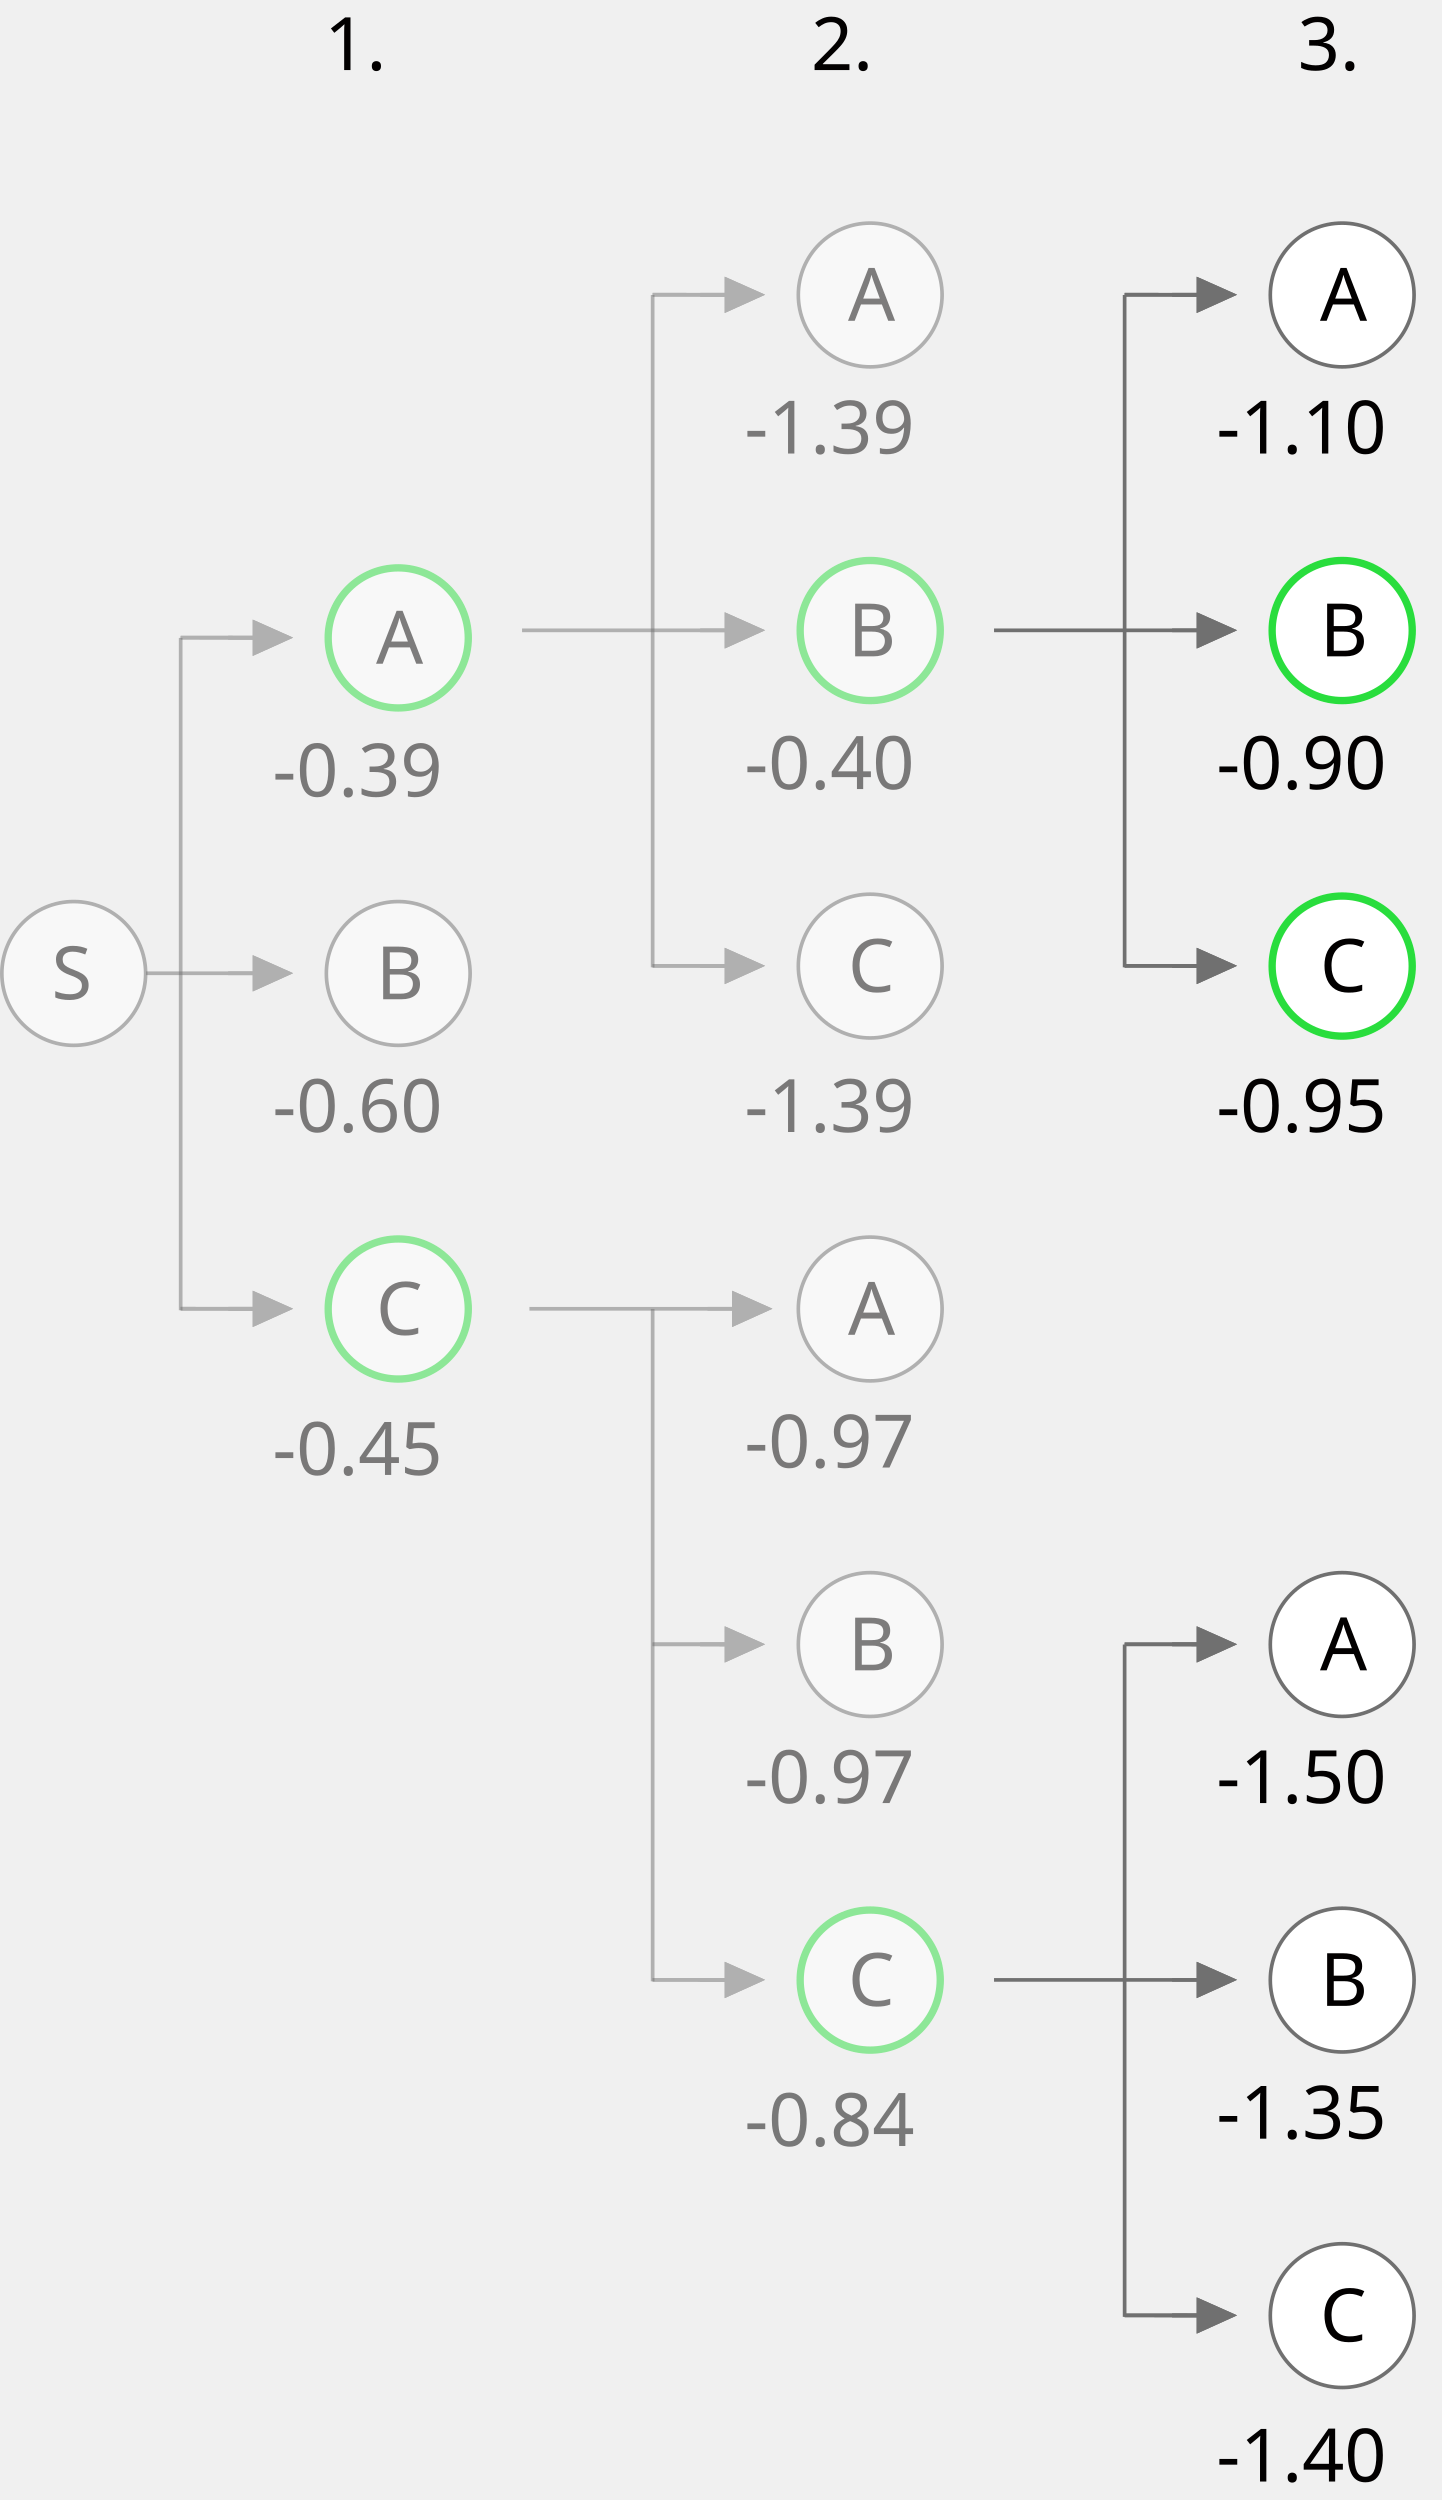
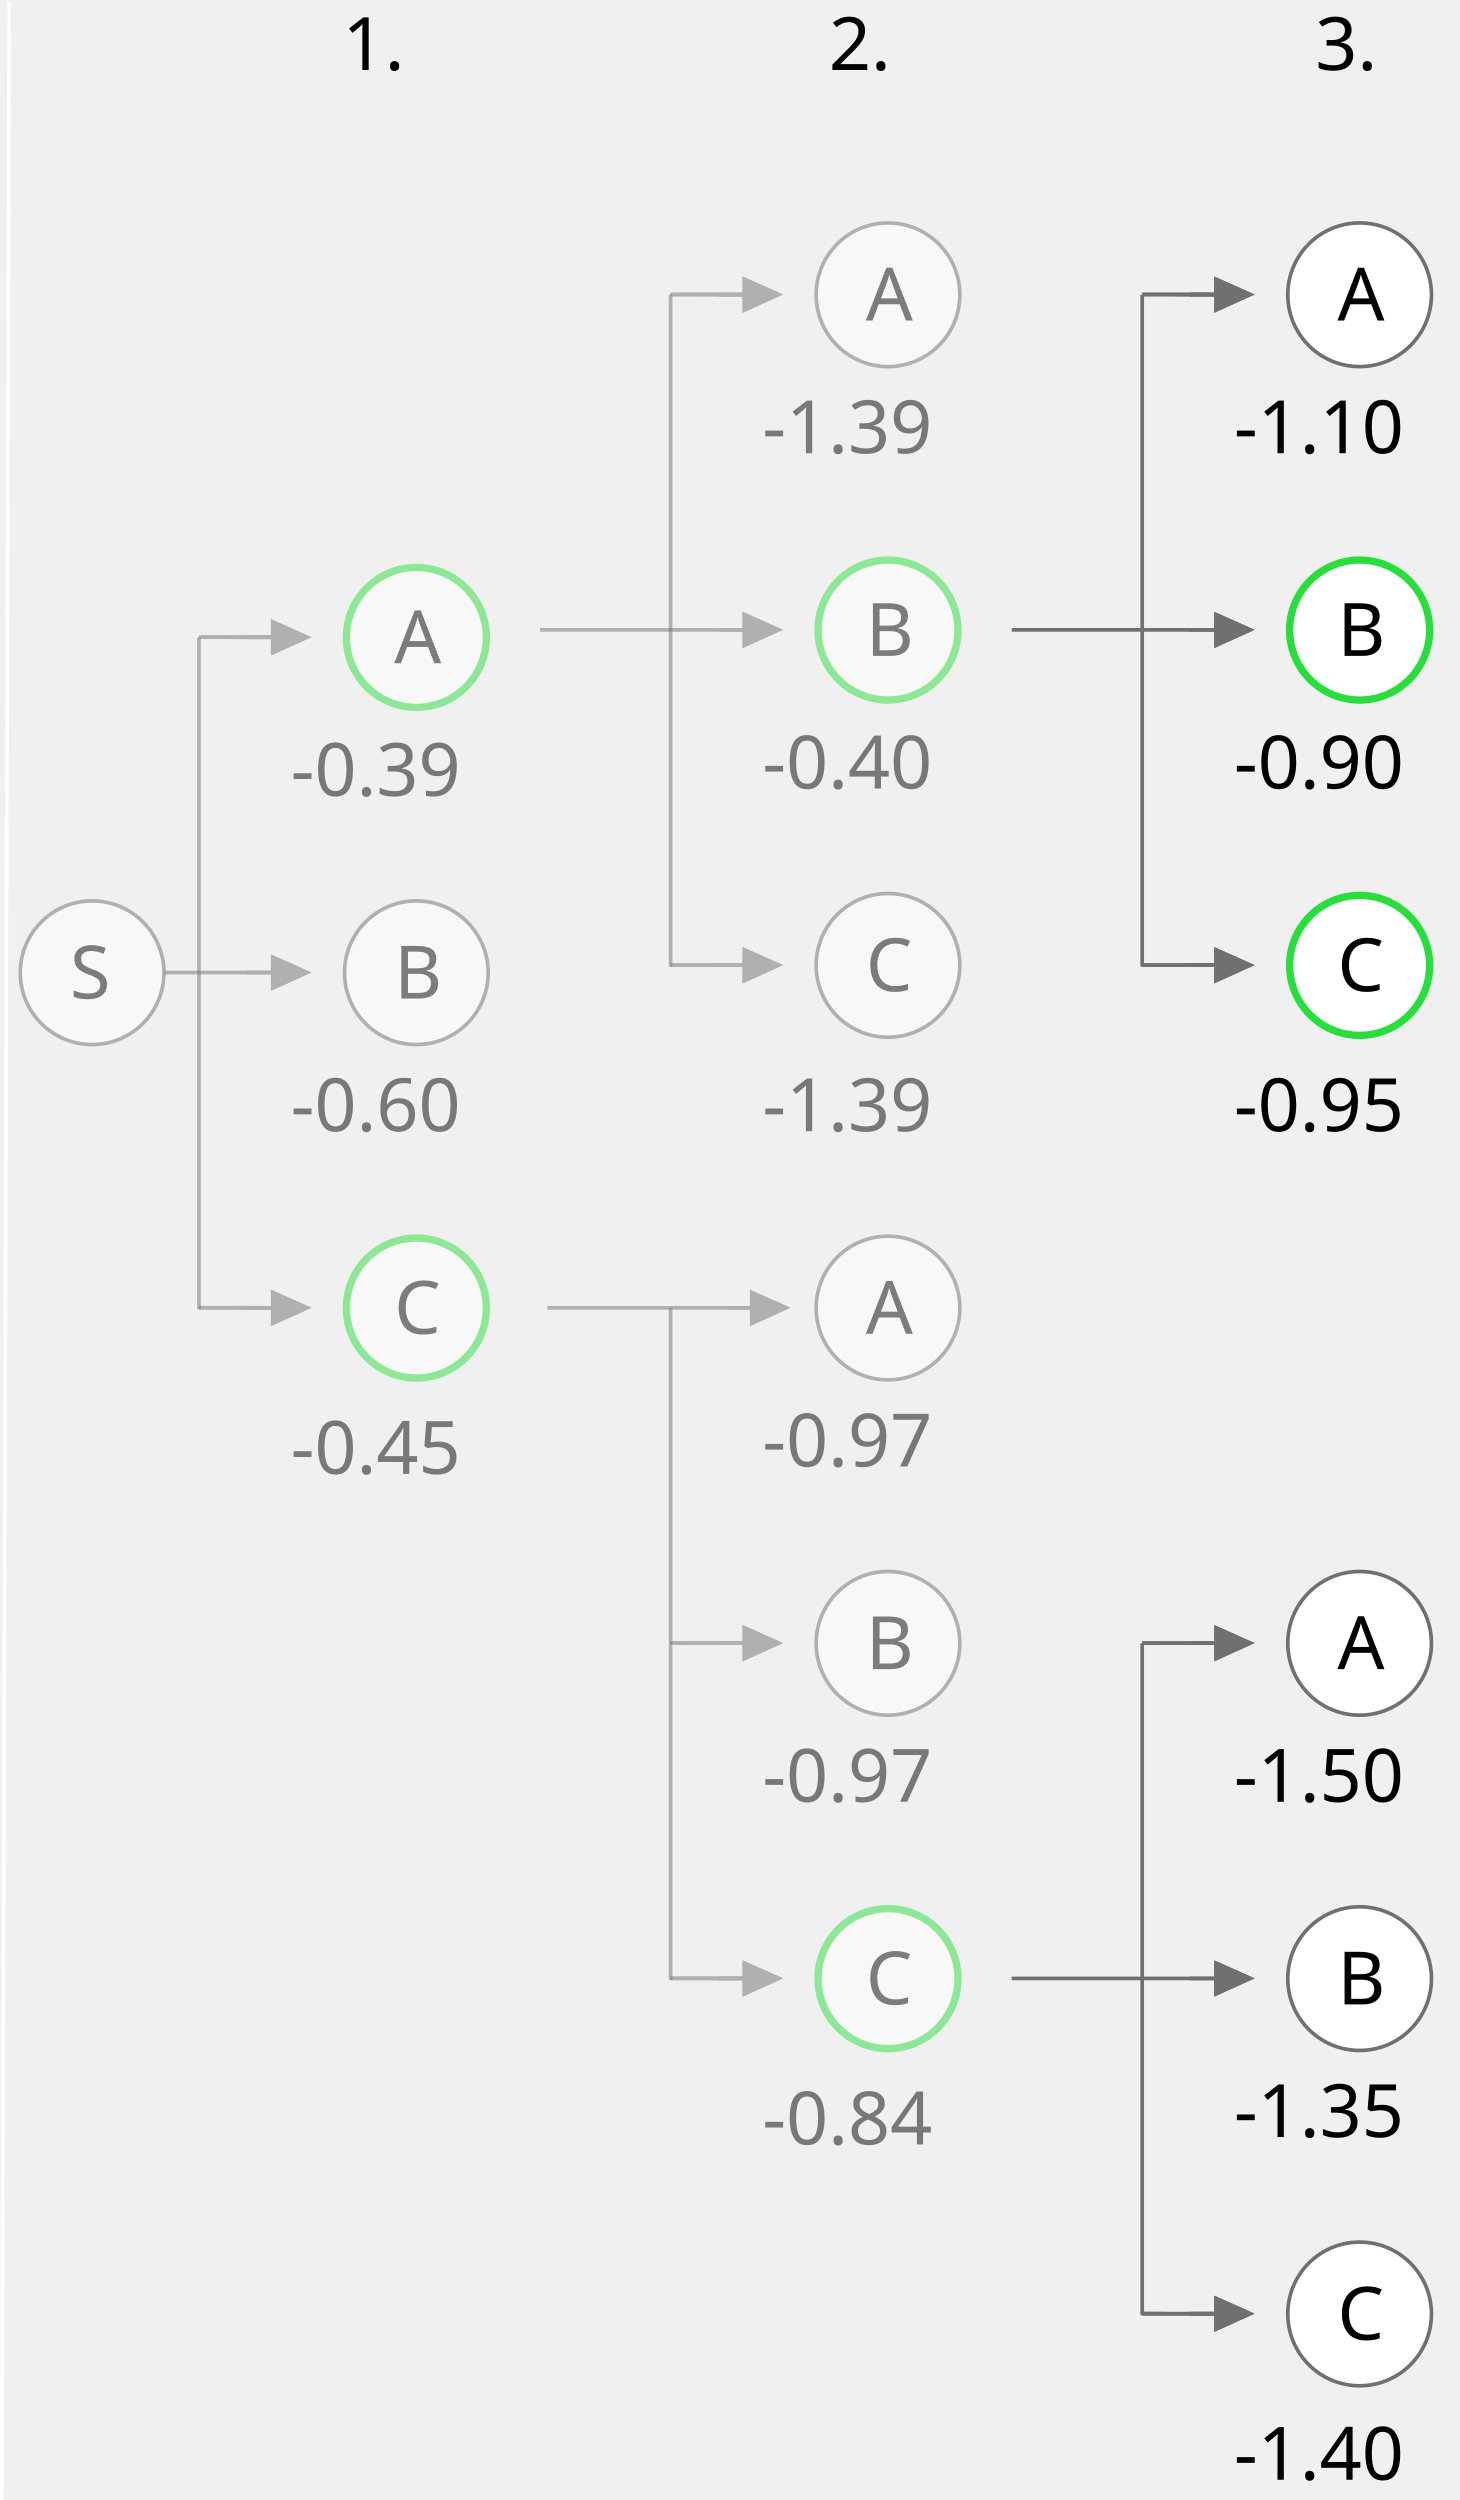
- <svg xmlns="http://www.w3.org/2000/svg" viewBox="0 0 391 678">
+ <svg xmlns="http://www.w3.org/2000/svg" viewBox="0 0 396 678.501">
  <defs>
-     <style>.a,.d,.e,.f,.g,.h{opacity:0.5;}.b,.m{fill:#707070;}.c,.g,.n{fill:none;}.c,.d,.g,.i{stroke:#707070;}.d,.f,.i,.k{fill:#fff;}.e,.j{fill:#020000;}.e,.h,.j{font-size:20px;font-family:Hack-Regular, Hack;}.f,.k{stroke:#29dd3d;stroke-width:2px;}.l,.m{stroke:none;}</style>
+     <style>.a,.d,.e,.f,.g,.h{opacity:0.5;}.b,.n{fill:#707070;}.c,.g,.l,.o{fill:none;}.c,.d,.g,.i{stroke:#707070;}.d,.f,.i,.k{fill:#fff;}.e,.j{fill:#020000;}.e,.h,.j{font-size:20px;font-family:Hack-Regular, Hack;}.f,.k{stroke:#29dd3d;stroke-width:2px;}.l{stroke:#fff;}.m,.n{stroke:none;}</style>
  </defs>
-   <g transform="translate(-5998 -2389)">
+   <g transform="translate(-5993 -2389)">
    <g class="a" transform="translate(7111.5 2765.429) rotate(90)">
      <g class="b" transform="translate(-203.5 1034) rotate(45)">
-         <path class="l" d="M 4.489 10.315 L 0.865 0.86 L 10.364 4.44 L 7.402 7.402 L 4.489 10.315 Z" />
-         <path class="m" d="M 1.731 1.721 L 4.68 9.417 L 7.049 7.049 L 9.462 4.635 L 1.731 1.721 M 4.76837158203125e-06 -4.76837158203125e-06 L 11.265 4.246 L 7.756 7.756 L 4.298 11.213 L 4.76837158203125e-06 -4.76837158203125e-06 Z" />
-       </g>
-       <line class="c" y2="16" transform="translate(-203.482 1035.627)" />
-       <line class="c" x1="0.018" y2="28.873" transform="translate(-203.5 1035.627)" />
-       <g class="b" transform="translate(-203.5 1034) rotate(45)">
-         <path class="l" d="M 4.489 10.315 L 0.865 0.86 L 10.364 4.44 L 7.402 7.402 L 4.489 10.315 Z" />
-         <path class="m" d="M 1.731 1.721 L 4.68 9.417 L 7.049 7.049 L 9.462 4.635 L 1.731 1.721 M 4.76837158203125e-06 -4.76837158203125e-06 L 11.265 4.246 L 7.756 7.756 L 4.298 11.213 L 4.76837158203125e-06 -4.76837158203125e-06 Z" />
+         <path class="m" d="M 4.489 10.315 L 0.865 0.86 L 10.364 4.44 L 7.402 7.402 L 4.489 10.315 Z" />
+         <path class="n" d="M 1.731 1.721 L 4.68 9.417 L 7.049 7.049 L 9.462 4.635 L 1.731 1.721 M 4.76837158203125e-06 -4.76837158203125e-06 L 11.265 4.246 L 7.756 7.756 L 4.298 11.213 L 4.76837158203125e-06 -4.76837158203125e-06 Z" />
+       </g>
+       <line class="c" y2="16" transform="translate(-203.482 1035.627)" />
+       <line class="c" x1="0.018" y2="28.873" transform="translate(-203.5 1035.627)" />
+       <g class="b" transform="translate(-203.5 1034) rotate(45)">
+         <path class="m" d="M 4.489 10.315 L 0.865 0.86 L 10.364 4.44 L 7.402 7.402 L 4.489 10.315 Z" />
+         <path class="n" d="M 1.731 1.721 L 4.68 9.417 L 7.049 7.049 L 9.462 4.635 L 1.731 1.721 M 4.76837158203125e-06 -4.76837158203125e-06 L 11.265 4.246 L 7.756 7.756 L 4.298 11.213 L 4.76837158203125e-06 -4.76837158203125e-06 Z" />
      </g>
      <line class="c" y2="16" transform="translate(-203.482 1035.627)" />
      <line class="c" x1="0.018" y2="28.873" transform="translate(-203.5 1035.627)" />
    </g>
    <g class="d" transform="translate(5998 2633)">
-       <circle class="l" cx="20" cy="20" r="20" />
-       <circle class="n" cx="20" cy="20" r="19.5" />
+       <circle class="m" cx="20" cy="20" r="20" />
+       <circle class="o" cx="20" cy="20" r="19.5" />
    </g>
    <text class="e" transform="translate(6018 2660)">
      <tspan x="-6.021" y="0">S</tspan>
    </text>
    <g class="f" transform="translate(6086 2542)">
-       <circle class="l" cx="20" cy="20" r="20" />
-       <circle class="n" cx="20" cy="20" r="19" />
+       <circle class="m" cx="20" cy="20" r="20" />
+       <circle class="o" cx="20" cy="20" r="19" />
    </g>
    <text class="e" transform="translate(6106 2569)">
      <tspan x="-6.021" y="0">A</tspan>
    </text>
    <g class="d" transform="translate(6086 2633)">
-       <circle class="l" cx="20" cy="20" r="20" />
-       <circle class="n" cx="20" cy="20" r="19.5" />
+       <circle class="m" cx="20" cy="20" r="20" />
+       <circle class="o" cx="20" cy="20" r="19.5" />
    </g>
    <text class="e" transform="translate(6106 2660)">
      <tspan x="-6.021" y="0">B</tspan>
    </text>
    <g class="f" transform="translate(6086 2724)">
-       <circle class="l" cx="20" cy="20" r="20" />
-       <circle class="n" cx="20" cy="20" r="19" />
+       <circle class="m" cx="20" cy="20" r="20" />
+       <circle class="o" cx="20" cy="20" r="19" />
    </g>
    <text class="e" transform="translate(6106 2751)">
      <tspan x="-6.021" y="0">C</tspan>
    </text>
    <path class="g" d="M.018,0" transform="translate(6075.873 2652.929) rotate(90)" />
    <g class="a" transform="translate(6292 1606)">
      <g class="b" transform="translate(-214.5 1046.929) rotate(135)">
-         <path class="l" d="M 4.489 10.315 L 0.865 0.86 L 10.364 4.44 L 7.402 7.402 L 4.489 10.315 Z" />
-         <path class="m" d="M 1.731 1.721 L 4.68 9.417 L 7.049 7.049 L 9.462 4.635 L 1.731 1.721 M 4.76837158203125e-06 -4.76837158203125e-06 L 11.265 4.246 L 7.756 7.756 L 4.298 11.213 L 4.76837158203125e-06 -4.76837158203125e-06 Z" />
-       </g>
-       <line class="c" y2="16" transform="translate(-216.127 1046.947) rotate(90)" />
-       <g class="b" transform="translate(-214.5 1046.929) rotate(135)">
-         <path class="l" d="M 4.489 10.315 L 0.865 0.86 L 10.364 4.44 L 7.402 7.402 L 4.489 10.315 Z" />
-         <path class="m" d="M 1.731 1.721 L 4.68 9.417 L 7.049 7.049 L 9.462 4.635 L 1.731 1.721 M 4.76837158203125e-06 -4.76837158203125e-06 L 11.265 4.246 L 7.756 7.756 L 4.298 11.213 L 4.76837158203125e-06 -4.76837158203125e-06 Z" />
+         <path class="m" d="M 4.489 10.315 L 0.865 0.86 L 10.364 4.44 L 7.402 7.402 L 4.489 10.315 Z" />
+         <path class="n" d="M 1.731 1.721 L 4.68 9.417 L 7.049 7.049 L 9.462 4.635 L 1.731 1.721 M 4.76837158203125e-06 -4.76837158203125e-06 L 11.265 4.246 L 7.756 7.756 L 4.298 11.213 L 4.76837158203125e-06 -4.76837158203125e-06 Z" />
+       </g>
+       <line class="c" y2="16" transform="translate(-216.127 1046.947) rotate(90)" />
+       <g class="b" transform="translate(-214.5 1046.929) rotate(135)">
+         <path class="m" d="M 4.489 10.315 L 0.865 0.86 L 10.364 4.44 L 7.402 7.402 L 4.489 10.315 Z" />
+         <path class="n" d="M 1.731 1.721 L 4.68 9.417 L 7.049 7.049 L 9.462 4.635 L 1.731 1.721 M 4.76837158203125e-06 -4.76837158203125e-06 L 11.265 4.246 L 7.756 7.756 L 4.298 11.213 L 4.76837158203125e-06 -4.76837158203125e-06 Z" />
      </g>
      <path class="c" d="M0,0V38.258" transform="translate(-216.127 1046.947) rotate(90)" />
    </g>
    <g class="a" transform="translate(7111.5 2947.429) rotate(90)">
      <g class="b" transform="translate(-203.5 1034) rotate(45)">
-         <path class="l" d="M 4.489 10.315 L 0.865 0.86 L 10.364 4.44 L 7.402 7.402 L 4.489 10.315 Z" />
-         <path class="m" d="M 1.731 1.721 L 4.68 9.417 L 7.049 7.049 L 9.462 4.635 L 1.731 1.721 M 4.76837158203125e-06 -4.76837158203125e-06 L 11.265 4.246 L 7.756 7.756 L 4.298 11.213 L 4.76837158203125e-06 -4.76837158203125e-06 Z" />
-       </g>
-       <line class="c" y2="16" transform="translate(-203.482 1035.627)" />
-       <line class="c" x1="0.018" y2="28.873" transform="translate(-203.5 1035.627)" />
-       <g class="b" transform="translate(-203.5 1034) rotate(45)">
-         <path class="l" d="M 4.489 10.315 L 0.865 0.86 L 10.364 4.44 L 7.402 7.402 L 4.489 10.315 Z" />
-         <path class="m" d="M 1.731 1.721 L 4.68 9.417 L 7.049 7.049 L 9.462 4.635 L 1.731 1.721 M 4.76837158203125e-06 -4.76837158203125e-06 L 11.265 4.246 L 7.756 7.756 L 4.298 11.213 L 4.76837158203125e-06 -4.76837158203125e-06 Z" />
+         <path class="m" d="M 4.489 10.315 L 0.865 0.86 L 10.364 4.44 L 7.402 7.402 L 4.489 10.315 Z" />
+         <path class="n" d="M 1.731 1.721 L 4.68 9.417 L 7.049 7.049 L 9.462 4.635 L 1.731 1.721 M 4.76837158203125e-06 -4.76837158203125e-06 L 11.265 4.246 L 7.756 7.756 L 4.298 11.213 L 4.76837158203125e-06 -4.76837158203125e-06 Z" />
+       </g>
+       <line class="c" y2="16" transform="translate(-203.482 1035.627)" />
+       <line class="c" x1="0.018" y2="28.873" transform="translate(-203.5 1035.627)" />
+       <g class="b" transform="translate(-203.5 1034) rotate(45)">
+         <path class="m" d="M 4.489 10.315 L 0.865 0.86 L 10.364 4.44 L 7.402 7.402 L 4.489 10.315 Z" />
+         <path class="n" d="M 1.731 1.721 L 4.68 9.417 L 7.049 7.049 L 9.462 4.635 L 1.731 1.721 M 4.76837158203125e-06 -4.76837158203125e-06 L 11.265 4.246 L 7.756 7.756 L 4.298 11.213 L 4.76837158203125e-06 -4.76837158203125e-06 Z" />
      </g>
      <line class="c" y2="16" transform="translate(-203.482 1035.627)" />
      <line class="c" x1="0.018" y2="28.873" transform="translate(-203.5 1035.627)" />
    </g>
    <path class="g" d="M13.013,1.5V183.838" transform="translate(6033.987 2560.5)" />
    <text class="e" transform="translate(6102 2605)">
      <tspan x="-30.103" y="0">-0.39</tspan>
    </text>
    <text class="e" transform="translate(6102 2696)">
      <tspan x="-30.103" y="0">-0.60</tspan>
    </text>
    <text class="e" transform="translate(6102 2789)">
      <tspan x="-30.103" y="0">-0.45</tspan>
    </text>
    <g class="a" transform="translate(7239.5 2672.429) rotate(90)">
      <g class="b" transform="translate(-203.5 1034) rotate(45)">
-         <path class="l" d="M 4.489 10.315 L 0.865 0.86 L 10.364 4.44 L 7.402 7.402 L 4.489 10.315 Z" />
-         <path class="m" d="M 1.731 1.721 L 4.68 9.417 L 7.049 7.049 L 9.462 4.635 L 1.731 1.721 M 4.76837158203125e-06 -4.76837158203125e-06 L 11.265 4.246 L 7.756 7.756 L 4.298 11.213 L 4.76837158203125e-06 -4.76837158203125e-06 Z" />
-       </g>
-       <line class="c" y2="16" transform="translate(-203.482 1035.627)" />
-       <line class="c" x1="0.018" y2="28.873" transform="translate(-203.5 1035.627)" />
-       <g class="b" transform="translate(-203.5 1034) rotate(45)">
-         <path class="l" d="M 4.489 10.315 L 0.865 0.86 L 10.364 4.44 L 7.402 7.402 L 4.489 10.315 Z" />
-         <path class="m" d="M 1.731 1.721 L 4.68 9.417 L 7.049 7.049 L 9.462 4.635 L 1.731 1.721 M 4.76837158203125e-06 -4.76837158203125e-06 L 11.265 4.246 L 7.756 7.756 L 4.298 11.213 L 4.76837158203125e-06 -4.76837158203125e-06 Z" />
+         <path class="m" d="M 4.489 10.315 L 0.865 0.86 L 10.364 4.44 L 7.402 7.402 L 4.489 10.315 Z" />
+         <path class="n" d="M 1.731 1.721 L 4.68 9.417 L 7.049 7.049 L 9.462 4.635 L 1.731 1.721 M 4.76837158203125e-06 -4.76837158203125e-06 L 11.265 4.246 L 7.756 7.756 L 4.298 11.213 L 4.76837158203125e-06 -4.76837158203125e-06 Z" />
+       </g>
+       <line class="c" y2="16" transform="translate(-203.482 1035.627)" />
+       <line class="c" x1="0.018" y2="28.873" transform="translate(-203.5 1035.627)" />
+       <g class="b" transform="translate(-203.5 1034) rotate(45)">
+         <path class="m" d="M 4.489 10.315 L 0.865 0.86 L 10.364 4.44 L 7.402 7.402 L 4.489 10.315 Z" />
+         <path class="n" d="M 1.731 1.721 L 4.68 9.417 L 7.049 7.049 L 9.462 4.635 L 1.731 1.721 M 4.76837158203125e-06 -4.76837158203125e-06 L 11.265 4.246 L 7.756 7.756 L 4.298 11.213 L 4.76837158203125e-06 -4.76837158203125e-06 Z" />
      </g>
      <line class="c" y2="16" transform="translate(-203.482 1035.627)" />
      <line class="c" x1="0.018" y2="28.873" transform="translate(-203.5 1035.627)" />
    </g>
    <g class="d" transform="translate(6214 2449)">
-       <circle class="l" cx="20" cy="20" r="20" />
-       <circle class="n" cx="20" cy="20" r="19.5" />
+       <circle class="m" cx="20" cy="20" r="20" />
+       <circle class="o" cx="20" cy="20" r="19.5" />
    </g>
    <text class="e" transform="translate(6234 2476)">
      <tspan x="-6.021" y="0">A</tspan>
    </text>
    <g class="f" transform="translate(6214 2540)">
-       <circle class="l" cx="20" cy="20" r="20" />
-       <circle class="n" cx="20" cy="20" r="19" />
+       <circle class="m" cx="20" cy="20" r="20" />
+       <circle class="o" cx="20" cy="20" r="19" />
    </g>
    <text class="e" transform="translate(6234 2567)">
      <tspan x="-6.021" y="0">B</tspan>
    </text>
    <g class="d" transform="translate(6214 2631)">
-       <circle class="l" cx="20" cy="20" r="20" />
-       <circle class="n" cx="20" cy="20" r="19.5" />
+       <circle class="m" cx="20" cy="20" r="20" />
+       <circle class="o" cx="20" cy="20" r="19.5" />
    </g>
    <text class="e" transform="translate(6234 2658)">
      <tspan x="-6.021" y="0">C</tspan>
    </text>
    <path class="g" d="M.018,0" transform="translate(6203.873 2559.929) rotate(90)" />
    <g class="a" transform="translate(6420 1513)">
      <g class="b" transform="translate(-214.5 1046.929) rotate(135)">
-         <path class="l" d="M 4.489 10.315 L 0.865 0.86 L 10.364 4.44 L 7.402 7.402 L 4.489 10.315 Z" />
-         <path class="m" d="M 1.731 1.721 L 4.68 9.417 L 7.049 7.049 L 9.462 4.635 L 1.731 1.721 M 4.76837158203125e-06 -4.76837158203125e-06 L 11.265 4.246 L 7.756 7.756 L 4.298 11.213 L 4.76837158203125e-06 -4.76837158203125e-06 Z" />
-       </g>
-       <line class="c" y2="16" transform="translate(-216.127 1046.947) rotate(90)" />
-       <g class="b" transform="translate(-214.5 1046.929) rotate(135)">
-         <path class="l" d="M 4.489 10.315 L 0.865 0.86 L 10.364 4.44 L 7.402 7.402 L 4.489 10.315 Z" />
-         <path class="m" d="M 1.731 1.721 L 4.68 9.417 L 7.049 7.049 L 9.462 4.635 L 1.731 1.721 M 4.76837158203125e-06 -4.76837158203125e-06 L 11.265 4.246 L 7.756 7.756 L 4.298 11.213 L 4.76837158203125e-06 -4.76837158203125e-06 Z" />
+         <path class="m" d="M 4.489 10.315 L 0.865 0.86 L 10.364 4.44 L 7.402 7.402 L 4.489 10.315 Z" />
+         <path class="n" d="M 1.731 1.721 L 4.68 9.417 L 7.049 7.049 L 9.462 4.635 L 1.731 1.721 M 4.76837158203125e-06 -4.76837158203125e-06 L 11.265 4.246 L 7.756 7.756 L 4.298 11.213 L 4.76837158203125e-06 -4.76837158203125e-06 Z" />
+       </g>
+       <line class="c" y2="16" transform="translate(-216.127 1046.947) rotate(90)" />
+       <g class="b" transform="translate(-214.5 1046.929) rotate(135)">
+         <path class="m" d="M 4.489 10.315 L 0.865 0.86 L 10.364 4.44 L 7.402 7.402 L 4.489 10.315 Z" />
+         <path class="n" d="M 1.731 1.721 L 4.68 9.417 L 7.049 7.049 L 9.462 4.635 L 1.731 1.721 M 4.76837158203125e-06 -4.76837158203125e-06 L 11.265 4.246 L 7.756 7.756 L 4.298 11.213 L 4.76837158203125e-06 -4.76837158203125e-06 Z" />
      </g>
      <path class="c" d="M0,0V64.292" transform="translate(-216.127 1046.947) rotate(90)" />
    </g>
    <g class="a" transform="translate(7239.5 2854.429) rotate(90)">
      <g class="b" transform="translate(-203.5 1034) rotate(45)">
-         <path class="l" d="M 4.489 10.315 L 0.865 0.86 L 10.364 4.44 L 7.402 7.402 L 4.489 10.315 Z" />
-         <path class="m" d="M 1.731 1.721 L 4.68 9.417 L 7.049 7.049 L 9.462 4.635 L 1.731 1.721 M 4.76837158203125e-06 -4.76837158203125e-06 L 11.265 4.246 L 7.756 7.756 L 4.298 11.213 L 4.76837158203125e-06 -4.76837158203125e-06 Z" />
-       </g>
-       <line class="c" y2="16" transform="translate(-203.482 1035.627)" />
-       <line class="c" x1="0.018" y2="28.873" transform="translate(-203.5 1035.627)" />
-       <g class="b" transform="translate(-203.5 1034) rotate(45)">
-         <path class="l" d="M 4.489 10.315 L 0.865 0.86 L 10.364 4.44 L 7.402 7.402 L 4.489 10.315 Z" />
-         <path class="m" d="M 1.731 1.721 L 4.68 9.417 L 7.049 7.049 L 9.462 4.635 L 1.731 1.721 M 4.76837158203125e-06 -4.76837158203125e-06 L 11.265 4.246 L 7.756 7.756 L 4.298 11.213 L 4.76837158203125e-06 -4.76837158203125e-06 Z" />
+         <path class="m" d="M 4.489 10.315 L 0.865 0.86 L 10.364 4.44 L 7.402 7.402 L 4.489 10.315 Z" />
+         <path class="n" d="M 1.731 1.721 L 4.68 9.417 L 7.049 7.049 L 9.462 4.635 L 1.731 1.721 M 4.76837158203125e-06 -4.76837158203125e-06 L 11.265 4.246 L 7.756 7.756 L 4.298 11.213 L 4.76837158203125e-06 -4.76837158203125e-06 Z" />
+       </g>
+       <line class="c" y2="16" transform="translate(-203.482 1035.627)" />
+       <line class="c" x1="0.018" y2="28.873" transform="translate(-203.5 1035.627)" />
+       <g class="b" transform="translate(-203.5 1034) rotate(45)">
+         <path class="m" d="M 4.489 10.315 L 0.865 0.86 L 10.364 4.44 L 7.402 7.402 L 4.489 10.315 Z" />
+         <path class="n" d="M 1.731 1.721 L 4.68 9.417 L 7.049 7.049 L 9.462 4.635 L 1.731 1.721 M 4.76837158203125e-06 -4.76837158203125e-06 L 11.265 4.246 L 7.756 7.756 L 4.298 11.213 L 4.76837158203125e-06 -4.76837158203125e-06 Z" />
      </g>
      <line class="c" y2="16" transform="translate(-203.482 1035.627)" />
      <line class="c" x1="0.018" y2="28.873" transform="translate(-203.5 1035.627)" />
    </g>
    <path class="g" d="M13.013,1.5V183.838" transform="translate(6161.986 2467.5)" />
    <text class="e" transform="translate(6230 2512)">
      <tspan x="-30.103" y="0">-1.39</tspan>
    </text>
    <text class="e" transform="translate(6230 2603)">
      <tspan x="-30.103" y="0">-0.40</tspan>
    </text>
    <text class="e" transform="translate(6230 2696)">
      <tspan x="-30.103" y="0">-1.39</tspan>
    </text>
    <g class="a" transform="translate(7239.5 3038.429) rotate(90)">
      <g class="b" transform="translate(-203.5 1034) rotate(45)">
-         <path class="l" d="M 4.489 10.315 L 0.865 0.86 L 10.364 4.44 L 7.402 7.402 L 4.489 10.315 Z" />
-         <path class="m" d="M 1.731 1.721 L 4.68 9.417 L 7.049 7.049 L 9.462 4.635 L 1.731 1.721 M 4.76837158203125e-06 -4.76837158203125e-06 L 11.265 4.246 L 7.756 7.756 L 4.298 11.213 L 4.76837158203125e-06 -4.76837158203125e-06 Z" />
-       </g>
-       <line class="c" y2="16" transform="translate(-203.482 1035.627)" />
-       <line class="c" x1="0.018" y2="28.873" transform="translate(-203.5 1035.627)" />
-       <g class="b" transform="translate(-203.5 1034) rotate(45)">
-         <path class="l" d="M 4.489 10.315 L 0.865 0.86 L 10.364 4.44 L 7.402 7.402 L 4.489 10.315 Z" />
-         <path class="m" d="M 1.731 1.721 L 4.68 9.417 L 7.049 7.049 L 9.462 4.635 L 1.731 1.721 M 4.76837158203125e-06 -4.76837158203125e-06 L 11.265 4.246 L 7.756 7.756 L 4.298 11.213 L 4.76837158203125e-06 -4.76837158203125e-06 Z" />
+         <path class="m" d="M 4.489 10.315 L 0.865 0.86 L 10.364 4.44 L 7.402 7.402 L 4.489 10.315 Z" />
+         <path class="n" d="M 1.731 1.721 L 4.68 9.417 L 7.049 7.049 L 9.462 4.635 L 1.731 1.721 M 4.76837158203125e-06 -4.76837158203125e-06 L 11.265 4.246 L 7.756 7.756 L 4.298 11.213 L 4.76837158203125e-06 -4.76837158203125e-06 Z" />
+       </g>
+       <line class="c" y2="16" transform="translate(-203.482 1035.627)" />
+       <line class="c" x1="0.018" y2="28.873" transform="translate(-203.5 1035.627)" />
+       <g class="b" transform="translate(-203.5 1034) rotate(45)">
+         <path class="m" d="M 4.489 10.315 L 0.865 0.86 L 10.364 4.44 L 7.402 7.402 L 4.489 10.315 Z" />
+         <path class="n" d="M 1.731 1.721 L 4.68 9.417 L 7.049 7.049 L 9.462 4.635 L 1.731 1.721 M 4.76837158203125e-06 -4.76837158203125e-06 L 11.265 4.246 L 7.756 7.756 L 4.298 11.213 L 4.76837158203125e-06 -4.76837158203125e-06 Z" />
      </g>
      <line class="c" y2="16" transform="translate(-203.482 1035.627)" />
      <line class="c" x1="0.018" y2="28.873" transform="translate(-203.5 1035.627)" />
    </g>
    <g class="d" transform="translate(6214 2724)">
-       <circle class="l" cx="20" cy="20" r="20" />
-       <circle class="n" cx="20" cy="20" r="19.5" />
+       <circle class="m" cx="20" cy="20" r="20" />
+       <circle class="o" cx="20" cy="20" r="19.5" />
    </g>
    <text class="e" transform="translate(6234 2751)">
      <tspan x="-6.021" y="0">A</tspan>
    </text>
    <g class="d" transform="translate(6214 2815)">
-       <circle class="l" cx="20" cy="20" r="20" />
-       <circle class="n" cx="20" cy="20" r="19.5" />
+       <circle class="m" cx="20" cy="20" r="20" />
+       <circle class="o" cx="20" cy="20" r="19.5" />
    </g>
    <text class="e" transform="translate(6234 2842)">
      <tspan x="-6.021" y="0">B</tspan>
    </text>
    <g class="f" transform="translate(6214 2906)">
-       <circle class="l" cx="20" cy="20" r="20" />
-       <circle class="n" cx="20" cy="20" r="19" />
+       <circle class="m" cx="20" cy="20" r="20" />
+       <circle class="o" cx="20" cy="20" r="19" />
    </g>
    <text class="e" transform="translate(6234 2933)">
      <tspan x="-6.021" y="0">C</tspan>
    </text>
    <path class="g" d="M.018,0" transform="translate(6203.873 2834.929) rotate(90)" />
    <g class="a" transform="translate(6422 1697)">
      <g class="b" transform="translate(-214.5 1046.929) rotate(135)">
-         <path class="l" d="M 4.489 10.315 L 0.865 0.86 L 10.364 4.44 L 7.402 7.402 L 4.489 10.315 Z" />
-         <path class="m" d="M 1.731 1.721 L 4.68 9.417 L 7.049 7.049 L 9.462 4.635 L 1.731 1.721 M 4.76837158203125e-06 -4.76837158203125e-06 L 11.265 4.246 L 7.756 7.756 L 4.298 11.213 L 4.76837158203125e-06 -4.76837158203125e-06 Z" />
-       </g>
-       <line class="c" y2="16" transform="translate(-216.127 1046.947) rotate(90)" />
-       <g class="b" transform="translate(-214.5 1046.929) rotate(135)">
-         <path class="l" d="M 4.489 10.315 L 0.865 0.86 L 10.364 4.44 L 7.402 7.402 L 4.489 10.315 Z" />
-         <path class="m" d="M 1.731 1.721 L 4.68 9.417 L 7.049 7.049 L 9.462 4.635 L 1.731 1.721 M 4.76837158203125e-06 -4.76837158203125e-06 L 11.265 4.246 L 7.756 7.756 L 4.298 11.213 L 4.76837158203125e-06 -4.76837158203125e-06 Z" />
+         <path class="m" d="M 4.489 10.315 L 0.865 0.86 L 10.364 4.44 L 7.402 7.402 L 4.489 10.315 Z" />
+         <path class="n" d="M 1.731 1.721 L 4.68 9.417 L 7.049 7.049 L 9.462 4.635 L 1.731 1.721 M 4.76837158203125e-06 -4.76837158203125e-06 L 11.265 4.246 L 7.756 7.756 L 4.298 11.213 L 4.76837158203125e-06 -4.76837158203125e-06 Z" />
+       </g>
+       <line class="c" y2="16" transform="translate(-216.127 1046.947) rotate(90)" />
+       <g class="b" transform="translate(-214.5 1046.929) rotate(135)">
+         <path class="m" d="M 4.489 10.315 L 0.865 0.86 L 10.364 4.44 L 7.402 7.402 L 4.489 10.315 Z" />
+         <path class="n" d="M 1.731 1.721 L 4.68 9.417 L 7.049 7.049 L 9.462 4.635 L 1.731 1.721 M 4.76837158203125e-06 -4.76837158203125e-06 L 11.265 4.246 L 7.756 7.756 L 4.298 11.213 L 4.76837158203125e-06 -4.76837158203125e-06 Z" />
      </g>
      <path class="c" d="M0,0V64.292" transform="translate(-216.127 1046.947) rotate(90)" />
    </g>
    <g class="a" transform="translate(7239.5 3129.429) rotate(90)">
      <g class="b" transform="translate(-203.5 1034) rotate(45)">
-         <path class="l" d="M 4.489 10.315 L 0.865 0.86 L 10.364 4.44 L 7.402 7.402 L 4.489 10.315 Z" />
-         <path class="m" d="M 1.731 1.721 L 4.68 9.417 L 7.049 7.049 L 9.462 4.635 L 1.731 1.721 M 4.76837158203125e-06 -4.76837158203125e-06 L 11.265 4.246 L 7.756 7.756 L 4.298 11.213 L 4.76837158203125e-06 -4.76837158203125e-06 Z" />
-       </g>
-       <line class="c" y2="16" transform="translate(-203.482 1035.627)" />
-       <line class="c" x1="0.018" y2="28.873" transform="translate(-203.5 1035.627)" />
-       <g class="b" transform="translate(-203.5 1034) rotate(45)">
-         <path class="l" d="M 4.489 10.315 L 0.865 0.86 L 10.364 4.44 L 7.402 7.402 L 4.489 10.315 Z" />
-         <path class="m" d="M 1.731 1.721 L 4.68 9.417 L 7.049 7.049 L 9.462 4.635 L 1.731 1.721 M 4.76837158203125e-06 -4.76837158203125e-06 L 11.265 4.246 L 7.756 7.756 L 4.298 11.213 L 4.76837158203125e-06 -4.76837158203125e-06 Z" />
+         <path class="m" d="M 4.489 10.315 L 0.865 0.86 L 10.364 4.44 L 7.402 7.402 L 4.489 10.315 Z" />
+         <path class="n" d="M 1.731 1.721 L 4.68 9.417 L 7.049 7.049 L 9.462 4.635 L 1.731 1.721 M 4.76837158203125e-06 -4.76837158203125e-06 L 11.265 4.246 L 7.756 7.756 L 4.298 11.213 L 4.76837158203125e-06 -4.76837158203125e-06 Z" />
+       </g>
+       <line class="c" y2="16" transform="translate(-203.482 1035.627)" />
+       <line class="c" x1="0.018" y2="28.873" transform="translate(-203.5 1035.627)" />
+       <g class="b" transform="translate(-203.5 1034) rotate(45)">
+         <path class="m" d="M 4.489 10.315 L 0.865 0.86 L 10.364 4.44 L 7.402 7.402 L 4.489 10.315 Z" />
+         <path class="n" d="M 1.731 1.721 L 4.68 9.417 L 7.049 7.049 L 9.462 4.635 L 1.731 1.721 M 4.76837158203125e-06 -4.76837158203125e-06 L 11.265 4.246 L 7.756 7.756 L 4.298 11.213 L 4.76837158203125e-06 -4.76837158203125e-06 Z" />
      </g>
      <line class="c" y2="16" transform="translate(-203.482 1035.627)" />
      <line class="c" x1="0.018" y2="28.873" transform="translate(-203.5 1035.627)" />
    </g>
    <path class="g" d="M13.013,1.5V183.838" transform="translate(6161.986 2742.5)" />
    <text class="e" transform="translate(6230 2787)">
      <tspan x="-30.103" y="0">-0.97</tspan>
    </text>
    <text class="e" transform="translate(6230 2878)">
      <tspan x="-30.103" y="0">-0.97</tspan>
    </text>
    <text class="h" transform="translate(6230 2971)">
      <tspan x="-30.103" y="0">-0.84</tspan>
    </text>
    <g transform="translate(7367.5 2672.429) rotate(90)">
      <g class="b" transform="translate(-203.5 1034) rotate(45)">
-         <path class="l" d="M 4.489 10.315 L 0.865 0.86 L 10.364 4.44 L 7.402 7.402 L 4.489 10.315 Z" />
-         <path class="m" d="M 1.731 1.721 L 4.68 9.417 L 7.049 7.049 L 9.462 4.635 L 1.731 1.721 M 4.76837158203125e-06 -4.76837158203125e-06 L 11.265 4.246 L 7.756 7.756 L 4.298 11.213 L 4.76837158203125e-06 -4.76837158203125e-06 Z" />
-       </g>
-       <line class="c" y2="16" transform="translate(-203.482 1035.627)" />
-       <line class="c" x1="0.018" y2="28.873" transform="translate(-203.5 1035.627)" />
-       <g class="b" transform="translate(-203.5 1034) rotate(45)">
-         <path class="l" d="M 4.489 10.315 L 0.865 0.86 L 10.364 4.44 L 7.402 7.402 L 4.489 10.315 Z" />
-         <path class="m" d="M 1.731 1.721 L 4.68 9.417 L 7.049 7.049 L 9.462 4.635 L 1.731 1.721 M 4.76837158203125e-06 -4.76837158203125e-06 L 11.265 4.246 L 7.756 7.756 L 4.298 11.213 L 4.76837158203125e-06 -4.76837158203125e-06 Z" />
+         <path class="m" d="M 4.489 10.315 L 0.865 0.86 L 10.364 4.44 L 7.402 7.402 L 4.489 10.315 Z" />
+         <path class="n" d="M 1.731 1.721 L 4.68 9.417 L 7.049 7.049 L 9.462 4.635 L 1.731 1.721 M 4.76837158203125e-06 -4.76837158203125e-06 L 11.265 4.246 L 7.756 7.756 L 4.298 11.213 L 4.76837158203125e-06 -4.76837158203125e-06 Z" />
+       </g>
+       <line class="c" y2="16" transform="translate(-203.482 1035.627)" />
+       <line class="c" x1="0.018" y2="28.873" transform="translate(-203.5 1035.627)" />
+       <g class="b" transform="translate(-203.5 1034) rotate(45)">
+         <path class="m" d="M 4.489 10.315 L 0.865 0.86 L 10.364 4.44 L 7.402 7.402 L 4.489 10.315 Z" />
+         <path class="n" d="M 1.731 1.721 L 4.68 9.417 L 7.049 7.049 L 9.462 4.635 L 1.731 1.721 M 4.76837158203125e-06 -4.76837158203125e-06 L 11.265 4.246 L 7.756 7.756 L 4.298 11.213 L 4.76837158203125e-06 -4.76837158203125e-06 Z" />
      </g>
      <line class="c" y2="16" transform="translate(-203.482 1035.627)" />
      <line class="c" x1="0.018" y2="28.873" transform="translate(-203.5 1035.627)" />
    </g>
    <g class="i" transform="translate(6342 2449)">
-       <circle class="l" cx="20" cy="20" r="20" />
-       <circle class="n" cx="20" cy="20" r="19.5" />
+       <circle class="m" cx="20" cy="20" r="20" />
+       <circle class="o" cx="20" cy="20" r="19.5" />
    </g>
    <text class="j" transform="translate(6362 2476)">
      <tspan x="-6.021" y="0">A</tspan>
    </text>
    <g class="k" transform="translate(6342 2540)">
-       <circle class="l" cx="20" cy="20" r="20" />
-       <circle class="n" cx="20" cy="20" r="19" />
+       <circle class="m" cx="20" cy="20" r="20" />
+       <circle class="o" cx="20" cy="20" r="19" />
    </g>
    <text class="j" transform="translate(6362 2567)">
      <tspan x="-6.021" y="0">B</tspan>
    </text>
    <g class="k" transform="translate(6342 2631)">
-       <circle class="l" cx="20" cy="20" r="20" />
-       <circle class="n" cx="20" cy="20" r="19" />
+       <circle class="m" cx="20" cy="20" r="20" />
+       <circle class="o" cx="20" cy="20" r="19" />
    </g>
    <text class="j" transform="translate(6362 2658)">
      <tspan x="-6.021" y="0">C</tspan>
    </text>
    <path class="c" d="M.018,0" transform="translate(6331.873 2559.929) rotate(90)" />
    <g transform="translate(6548 1513)">
      <g class="b" transform="translate(-214.5 1046.929) rotate(135)">
-         <path class="l" d="M 4.489 10.315 L 0.865 0.86 L 10.364 4.44 L 7.402 7.402 L 4.489 10.315 Z" />
-         <path class="m" d="M 1.731 1.721 L 4.68 9.417 L 7.049 7.049 L 9.462 4.635 L 1.731 1.721 M 4.76837158203125e-06 -4.76837158203125e-06 L 11.265 4.246 L 7.756 7.756 L 4.298 11.213 L 4.76837158203125e-06 -4.76837158203125e-06 Z" />
-       </g>
-       <line class="c" y2="16" transform="translate(-216.127 1046.947) rotate(90)" />
-       <g class="b" transform="translate(-214.5 1046.929) rotate(135)">
-         <path class="l" d="M 4.489 10.315 L 0.865 0.86 L 10.364 4.44 L 7.402 7.402 L 4.489 10.315 Z" />
-         <path class="m" d="M 1.731 1.721 L 4.68 9.417 L 7.049 7.049 L 9.462 4.635 L 1.731 1.721 M 4.76837158203125e-06 -4.76837158203125e-06 L 11.265 4.246 L 7.756 7.756 L 4.298 11.213 L 4.76837158203125e-06 -4.76837158203125e-06 Z" />
+         <path class="m" d="M 4.489 10.315 L 0.865 0.86 L 10.364 4.44 L 7.402 7.402 L 4.489 10.315 Z" />
+         <path class="n" d="M 1.731 1.721 L 4.68 9.417 L 7.049 7.049 L 9.462 4.635 L 1.731 1.721 M 4.76837158203125e-06 -4.76837158203125e-06 L 11.265 4.246 L 7.756 7.756 L 4.298 11.213 L 4.76837158203125e-06 -4.76837158203125e-06 Z" />
+       </g>
+       <line class="c" y2="16" transform="translate(-216.127 1046.947) rotate(90)" />
+       <g class="b" transform="translate(-214.5 1046.929) rotate(135)">
+         <path class="m" d="M 4.489 10.315 L 0.865 0.86 L 10.364 4.44 L 7.402 7.402 L 4.489 10.315 Z" />
+         <path class="n" d="M 1.731 1.721 L 4.68 9.417 L 7.049 7.049 L 9.462 4.635 L 1.731 1.721 M 4.76837158203125e-06 -4.76837158203125e-06 L 11.265 4.246 L 7.756 7.756 L 4.298 11.213 L 4.76837158203125e-06 -4.76837158203125e-06 Z" />
      </g>
      <path class="c" d="M0,0V64.292" transform="translate(-216.127 1046.947) rotate(90)" />
    </g>
    <g transform="translate(7367.5 2854.429) rotate(90)">
      <g class="b" transform="translate(-203.5 1034) rotate(45)">
-         <path class="l" d="M 4.489 10.315 L 0.865 0.86 L 10.364 4.44 L 7.402 7.402 L 4.489 10.315 Z" />
-         <path class="m" d="M 1.731 1.721 L 4.68 9.417 L 7.049 7.049 L 9.462 4.635 L 1.731 1.721 M 4.76837158203125e-06 -4.76837158203125e-06 L 11.265 4.246 L 7.756 7.756 L 4.298 11.213 L 4.76837158203125e-06 -4.76837158203125e-06 Z" />
-       </g>
-       <line class="c" y2="16" transform="translate(-203.482 1035.627)" />
-       <line class="c" x1="0.018" y2="28.873" transform="translate(-203.5 1035.627)" />
-       <g class="b" transform="translate(-203.5 1034) rotate(45)">
-         <path class="l" d="M 4.489 10.315 L 0.865 0.86 L 10.364 4.44 L 7.402 7.402 L 4.489 10.315 Z" />
-         <path class="m" d="M 1.731 1.721 L 4.68 9.417 L 7.049 7.049 L 9.462 4.635 L 1.731 1.721 M 4.76837158203125e-06 -4.76837158203125e-06 L 11.265 4.246 L 7.756 7.756 L 4.298 11.213 L 4.76837158203125e-06 -4.76837158203125e-06 Z" />
+         <path class="m" d="M 4.489 10.315 L 0.865 0.86 L 10.364 4.44 L 7.402 7.402 L 4.489 10.315 Z" />
+         <path class="n" d="M 1.731 1.721 L 4.68 9.417 L 7.049 7.049 L 9.462 4.635 L 1.731 1.721 M 4.76837158203125e-06 -4.76837158203125e-06 L 11.265 4.246 L 7.756 7.756 L 4.298 11.213 L 4.76837158203125e-06 -4.76837158203125e-06 Z" />
+       </g>
+       <line class="c" y2="16" transform="translate(-203.482 1035.627)" />
+       <line class="c" x1="0.018" y2="28.873" transform="translate(-203.5 1035.627)" />
+       <g class="b" transform="translate(-203.5 1034) rotate(45)">
+         <path class="m" d="M 4.489 10.315 L 0.865 0.86 L 10.364 4.44 L 7.402 7.402 L 4.489 10.315 Z" />
+         <path class="n" d="M 1.731 1.721 L 4.68 9.417 L 7.049 7.049 L 9.462 4.635 L 1.731 1.721 M 4.76837158203125e-06 -4.76837158203125e-06 L 11.265 4.246 L 7.756 7.756 L 4.298 11.213 L 4.76837158203125e-06 -4.76837158203125e-06 Z" />
      </g>
      <line class="c" y2="16" transform="translate(-203.482 1035.627)" />
      <line class="c" x1="0.018" y2="28.873" transform="translate(-203.5 1035.627)" />
    </g>
    <path class="c" d="M13.013,1.5V183.838" transform="translate(6289.986 2467.5)" />
    <text class="j" transform="translate(6358 2512)">
      <tspan x="-30.103" y="0">-1.10</tspan>
    </text>
    <text class="j" transform="translate(6358 2603)">
      <tspan x="-30.103" y="0">-0.90</tspan>
    </text>
    <text class="j" transform="translate(6358 2696)">
      <tspan x="-30.103" y="0">-0.95</tspan>
    </text>
    <g transform="translate(7367.5 3038.429) rotate(90)">
      <g class="b" transform="translate(-203.5 1034) rotate(45)">
-         <path class="l" d="M 4.489 10.315 L 0.865 0.86 L 10.364 4.44 L 7.402 7.402 L 4.489 10.315 Z" />
-         <path class="m" d="M 1.731 1.721 L 4.68 9.417 L 7.049 7.049 L 9.462 4.635 L 1.731 1.721 M 4.76837158203125e-06 -4.76837158203125e-06 L 11.265 4.246 L 7.756 7.756 L 4.298 11.213 L 4.76837158203125e-06 -4.76837158203125e-06 Z" />
-       </g>
-       <line class="c" y2="16" transform="translate(-203.482 1035.627)" />
-       <line class="c" x1="0.018" y2="28.873" transform="translate(-203.5 1035.627)" />
-       <g class="b" transform="translate(-203.5 1034) rotate(45)">
-         <path class="l" d="M 4.489 10.315 L 0.865 0.86 L 10.364 4.44 L 7.402 7.402 L 4.489 10.315 Z" />
-         <path class="m" d="M 1.731 1.721 L 4.68 9.417 L 7.049 7.049 L 9.462 4.635 L 1.731 1.721 M 4.76837158203125e-06 -4.76837158203125e-06 L 11.265 4.246 L 7.756 7.756 L 4.298 11.213 L 4.76837158203125e-06 -4.76837158203125e-06 Z" />
+         <path class="m" d="M 4.489 10.315 L 0.865 0.86 L 10.364 4.44 L 7.402 7.402 L 4.489 10.315 Z" />
+         <path class="n" d="M 1.731 1.721 L 4.68 9.417 L 7.049 7.049 L 9.462 4.635 L 1.731 1.721 M 4.76837158203125e-06 -4.76837158203125e-06 L 11.265 4.246 L 7.756 7.756 L 4.298 11.213 L 4.76837158203125e-06 -4.76837158203125e-06 Z" />
+       </g>
+       <line class="c" y2="16" transform="translate(-203.482 1035.627)" />
+       <line class="c" x1="0.018" y2="28.873" transform="translate(-203.5 1035.627)" />
+       <g class="b" transform="translate(-203.5 1034) rotate(45)">
+         <path class="m" d="M 4.489 10.315 L 0.865 0.86 L 10.364 4.44 L 7.402 7.402 L 4.489 10.315 Z" />
+         <path class="n" d="M 1.731 1.721 L 4.68 9.417 L 7.049 7.049 L 9.462 4.635 L 1.731 1.721 M 4.76837158203125e-06 -4.76837158203125e-06 L 11.265 4.246 L 7.756 7.756 L 4.298 11.213 L 4.76837158203125e-06 -4.76837158203125e-06 Z" />
      </g>
      <line class="c" y2="16" transform="translate(-203.482 1035.627)" />
      <line class="c" x1="0.018" y2="28.873" transform="translate(-203.5 1035.627)" />
    </g>
    <g class="i" transform="translate(6342 2815)">
-       <circle class="l" cx="20" cy="20" r="20" />
-       <circle class="n" cx="20" cy="20" r="19.5" />
+       <circle class="m" cx="20" cy="20" r="20" />
+       <circle class="o" cx="20" cy="20" r="19.5" />
    </g>
    <text class="j" transform="translate(6362 2842)">
      <tspan x="-6.021" y="0">A</tspan>
    </text>
    <g class="i" transform="translate(6342 2906)">
-       <circle class="l" cx="20" cy="20" r="20" />
-       <circle class="n" cx="20" cy="20" r="19.5" />
+       <circle class="m" cx="20" cy="20" r="20" />
+       <circle class="o" cx="20" cy="20" r="19.5" />
    </g>
    <text class="j" transform="translate(6362 2933)">
      <tspan x="-6.021" y="0">B</tspan>
    </text>
    <g class="i" transform="translate(6342 2997)">
-       <circle class="l" cx="20" cy="20" r="20" />
-       <circle class="n" cx="20" cy="20" r="19.5" />
+       <circle class="m" cx="20" cy="20" r="20" />
+       <circle class="o" cx="20" cy="20" r="19.5" />
    </g>
    <text class="j" transform="translate(6362 3024)">
      <tspan x="-6.021" y="0">C</tspan>
    </text>
    <path class="c" d="M.018,0" transform="translate(6331.873 2925.929) rotate(90)" />
    <g transform="translate(6548 1879)">
      <g class="b" transform="translate(-214.5 1046.929) rotate(135)">
-         <path class="l" d="M 4.489 10.315 L 0.865 0.86 L 10.364 4.44 L 7.402 7.402 L 4.489 10.315 Z" />
-         <path class="m" d="M 1.731 1.721 L 4.68 9.417 L 7.049 7.049 L 9.462 4.635 L 1.731 1.721 M 4.76837158203125e-06 -4.76837158203125e-06 L 11.265 4.246 L 7.756 7.756 L 4.298 11.213 L 4.76837158203125e-06 -4.76837158203125e-06 Z" />
-       </g>
-       <line class="c" y2="16" transform="translate(-216.127 1046.947) rotate(90)" />
-       <g class="b" transform="translate(-214.5 1046.929) rotate(135)">
-         <path class="l" d="M 4.489 10.315 L 0.865 0.86 L 10.364 4.44 L 7.402 7.402 L 4.489 10.315 Z" />
-         <path class="m" d="M 1.731 1.721 L 4.68 9.417 L 7.049 7.049 L 9.462 4.635 L 1.731 1.721 M 4.76837158203125e-06 -4.76837158203125e-06 L 11.265 4.246 L 7.756 7.756 L 4.298 11.213 L 4.76837158203125e-06 -4.76837158203125e-06 Z" />
+         <path class="m" d="M 4.489 10.315 L 0.865 0.86 L 10.364 4.44 L 7.402 7.402 L 4.489 10.315 Z" />
+         <path class="n" d="M 1.731 1.721 L 4.68 9.417 L 7.049 7.049 L 9.462 4.635 L 1.731 1.721 M 4.76837158203125e-06 -4.76837158203125e-06 L 11.265 4.246 L 7.756 7.756 L 4.298 11.213 L 4.76837158203125e-06 -4.76837158203125e-06 Z" />
+       </g>
+       <line class="c" y2="16" transform="translate(-216.127 1046.947) rotate(90)" />
+       <g class="b" transform="translate(-214.5 1046.929) rotate(135)">
+         <path class="m" d="M 4.489 10.315 L 0.865 0.86 L 10.364 4.44 L 7.402 7.402 L 4.489 10.315 Z" />
+         <path class="n" d="M 1.731 1.721 L 4.68 9.417 L 7.049 7.049 L 9.462 4.635 L 1.731 1.721 M 4.76837158203125e-06 -4.76837158203125e-06 L 11.265 4.246 L 7.756 7.756 L 4.298 11.213 L 4.76837158203125e-06 -4.76837158203125e-06 Z" />
      </g>
      <path class="c" d="M0,0V64.292" transform="translate(-216.127 1046.947) rotate(90)" />
    </g>
    <g transform="translate(7367.5 3220.429) rotate(90)">
      <g class="b" transform="translate(-203.5 1034) rotate(45)">
-         <path class="l" d="M 4.489 10.315 L 0.865 0.86 L 10.364 4.44 L 7.402 7.402 L 4.489 10.315 Z" />
-         <path class="m" d="M 1.731 1.721 L 4.68 9.417 L 7.049 7.049 L 9.462 4.635 L 1.731 1.721 M 4.76837158203125e-06 -4.76837158203125e-06 L 11.265 4.246 L 7.756 7.756 L 4.298 11.213 L 4.76837158203125e-06 -4.76837158203125e-06 Z" />
-       </g>
-       <line class="c" y2="16" transform="translate(-203.482 1035.627)" />
-       <line class="c" x1="0.018" y2="28.873" transform="translate(-203.5 1035.627)" />
-       <g class="b" transform="translate(-203.5 1034) rotate(45)">
-         <path class="l" d="M 4.489 10.315 L 0.865 0.86 L 10.364 4.44 L 7.402 7.402 L 4.489 10.315 Z" />
-         <path class="m" d="M 1.731 1.721 L 4.68 9.417 L 7.049 7.049 L 9.462 4.635 L 1.731 1.721 M 4.76837158203125e-06 -4.76837158203125e-06 L 11.265 4.246 L 7.756 7.756 L 4.298 11.213 L 4.76837158203125e-06 -4.76837158203125e-06 Z" />
+         <path class="m" d="M 4.489 10.315 L 0.865 0.86 L 10.364 4.44 L 7.402 7.402 L 4.489 10.315 Z" />
+         <path class="n" d="M 1.731 1.721 L 4.68 9.417 L 7.049 7.049 L 9.462 4.635 L 1.731 1.721 M 4.76837158203125e-06 -4.76837158203125e-06 L 11.265 4.246 L 7.756 7.756 L 4.298 11.213 L 4.76837158203125e-06 -4.76837158203125e-06 Z" />
+       </g>
+       <line class="c" y2="16" transform="translate(-203.482 1035.627)" />
+       <line class="c" x1="0.018" y2="28.873" transform="translate(-203.5 1035.627)" />
+       <g class="b" transform="translate(-203.5 1034) rotate(45)">
+         <path class="m" d="M 4.489 10.315 L 0.865 0.86 L 10.364 4.44 L 7.402 7.402 L 4.489 10.315 Z" />
+         <path class="n" d="M 1.731 1.721 L 4.68 9.417 L 7.049 7.049 L 9.462 4.635 L 1.731 1.721 M 4.76837158203125e-06 -4.76837158203125e-06 L 11.265 4.246 L 7.756 7.756 L 4.298 11.213 L 4.76837158203125e-06 -4.76837158203125e-06 Z" />
      </g>
      <line class="c" y2="16" transform="translate(-203.482 1035.627)" />
      <line class="c" x1="0.018" y2="28.873" transform="translate(-203.5 1035.627)" />
    </g>
    <path class="c" d="M13.013,1.5V183.838" transform="translate(6289.986 2833.5)" />
    <text class="j" transform="translate(6358 2878)">
      <tspan x="-30.103" y="0">-1.50</tspan>
    </text>
    <text class="j" transform="translate(6358 2969)">
      <tspan x="-30.103" y="0">-1.35</tspan>
    </text>
    <text class="j" transform="translate(6358 3062)">
      <tspan x="-30.103" y="0">-1.40</tspan>
    </text>
    <text class="j" transform="translate(6098 2408)">
      <tspan x="-12.041" y="0">1.</tspan>
    </text>
    <text class="j" transform="translate(6230 2408)">
      <tspan x="-12.041" y="0">2.</tspan>
    </text>
    <text class="j" transform="translate(6362 2408)">
      <tspan x="-12.041" y="0">3.</tspan>
    </text>
+     <line class="l" x1="2" y2="678" transform="translate(5993.5 2389.5)" />
  </g>
</svg>
